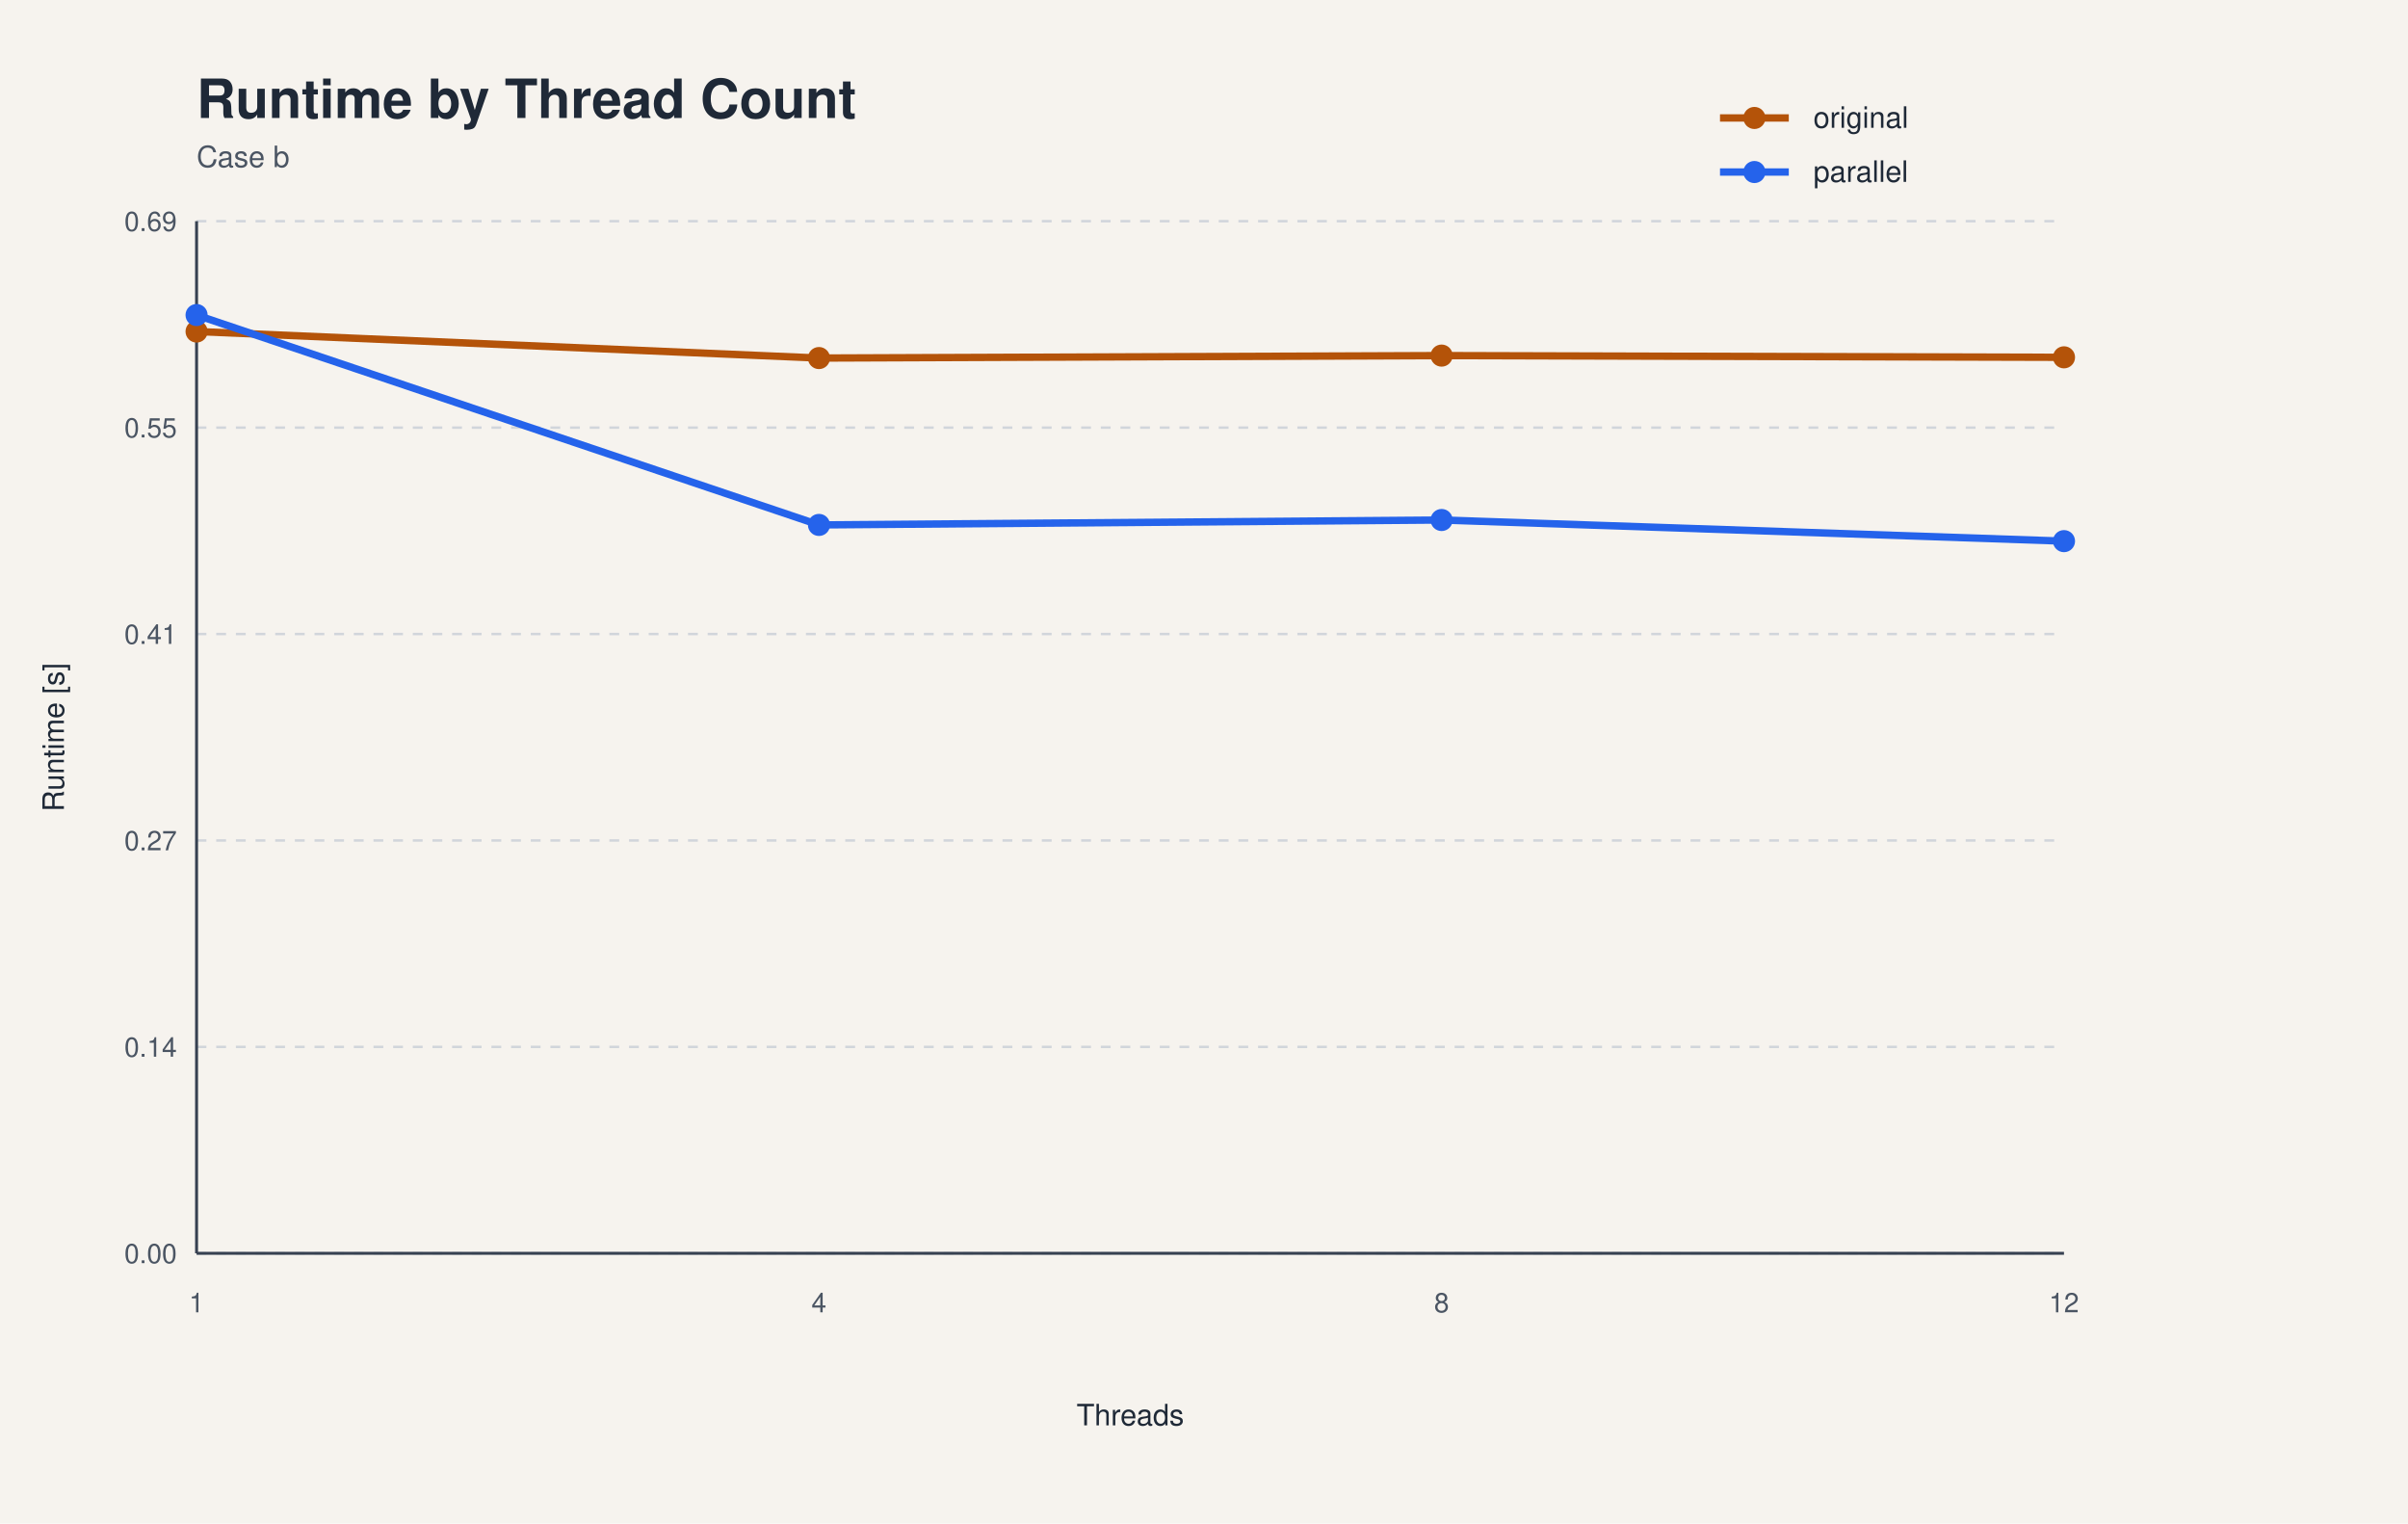
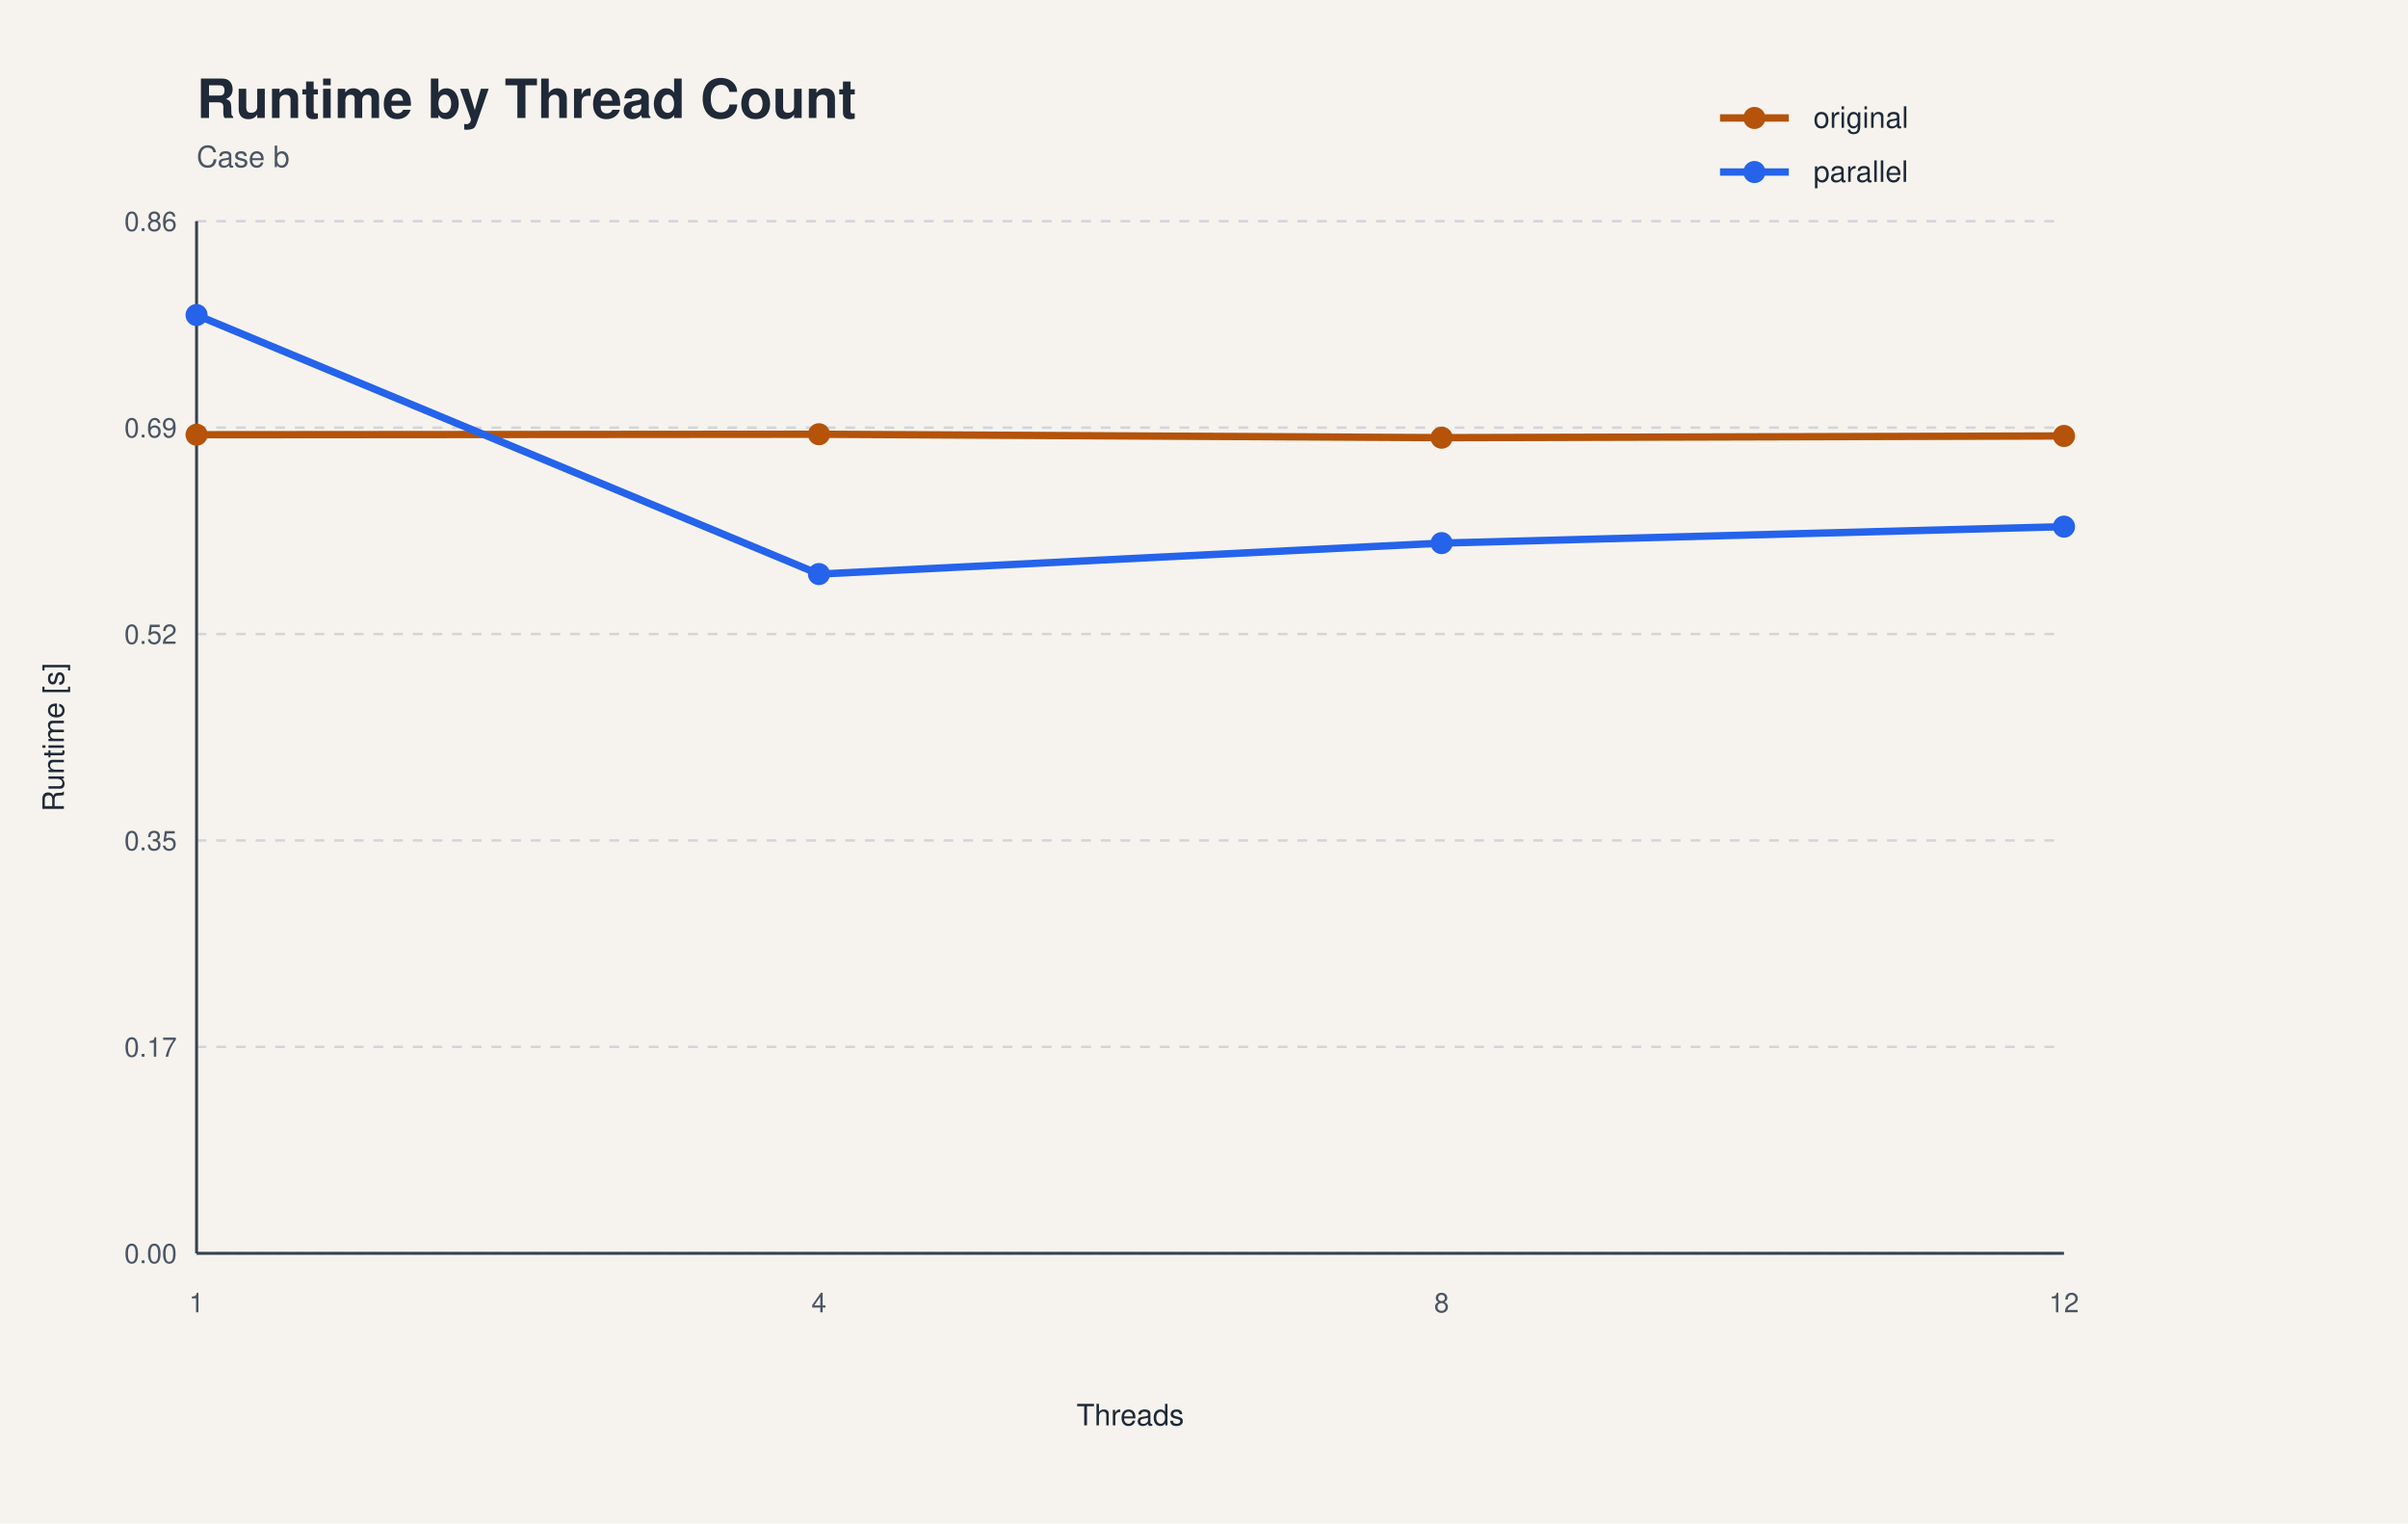
- <svg xmlns="http://www.w3.org/2000/svg" width="980" height="620" viewBox="0 0 980 620" role="img">
+ <svg xmlns="http://www.w3.org/2000/svg" width="980" height="620" viewBox="0 0 980 620">
  <rect width="100%" height="100%" fill="#f6f3ee" />
-   <style>
- text { font-family: "Helvetica", "Arial", sans-serif; fill: #1f2937; }
- .title { font-size: 22px; font-weight: 700; }
- .subtitle { font-size: 12px; fill: #4b5563; }
- .axis { stroke: #374151; stroke-width: 1.2; }
- .grid { stroke: #d1d5db; stroke-width: 1; stroke-dasharray: 4 4; }
- .tick { font-size: 11px; fill: #4b5563; }
- .label { font-size: 12px; }
- .legend { font-size: 12px; }
- </style>
+   <style>text { font-family: Helvetica, Arial, sans-serif; fill: #1f2937; } .title { font-size: 22px; font-weight: 700; } .subtitle { font-size: 12px; fill: #4b5563; } .axis { stroke: #374151; stroke-width: 1.2; } .grid { stroke: #d1d5db; stroke-width: 1; stroke-dasharray: 4 4; } .tick { font-size: 11px; fill: #4b5563; } .label { font-size: 12px; } .legend { font-size: 12px; }</style>
  <text class="title" x="80" y="48">Runtime by Thread Count</text>
  <text class="subtitle" x="80" y="68">Case b</text>
-   <line class="grid" x1="80.0" y1="510.0" x2="840.0" y2="510.0" />
-   <text class="tick" x="72.0" y="514.0" text-anchor="end">0.00</text>
-   <line class="grid" x1="80.0" y1="426.0" x2="840.0" y2="426.0" />
-   <text class="tick" x="72.0" y="430.0" text-anchor="end">0.14</text>
-   <line class="grid" x1="80.0" y1="342.0" x2="840.0" y2="342.0" />
-   <text class="tick" x="72.0" y="346.0" text-anchor="end">0.27</text>
-   <line class="grid" x1="80.0" y1="258.0" x2="840.0" y2="258.0" />
-   <text class="tick" x="72.0" y="262.0" text-anchor="end">0.41</text>
-   <line class="grid" x1="80.0" y1="174.0" x2="840.0" y2="174.0" />
-   <text class="tick" x="72.0" y="178.0" text-anchor="end">0.55</text>
-   <line class="grid" x1="80.0" y1="90.0" x2="840.0" y2="90.0" />
-   <text class="tick" x="72.0" y="94.0" text-anchor="end">0.69</text>
-   <line class="axis" x1="80.0" y1="510.0" x2="840.0" y2="510.0" />
-   <line class="axis" x1="80.0" y1="90.0" x2="80.0" y2="510.0" />
-   <text class="tick" x="80.0" y="534.0" text-anchor="middle">1</text>
-   <text class="tick" x="333.3" y="534.0" text-anchor="middle">4</text>
-   <text class="tick" x="586.7" y="534.0" text-anchor="middle">8</text>
-   <text class="tick" x="840.0" y="534.0" text-anchor="middle">12</text>
-   <circle cx="80.0" cy="134.9" r="4.5" fill="#b45309" />
-   <circle cx="333.3" cy="145.7" r="4.5" fill="#b45309" />
-   <circle cx="586.7" cy="144.7" r="4.5" fill="#b45309" />
-   <circle cx="840.0" cy="145.4" r="4.5" fill="#b45309" />
-   <polyline fill="none" stroke="#b45309" stroke-width="3" points="80.0,134.9 333.3,145.7 586.7,144.7 840.0,145.4" />
+   <line class="grid" x1="80" y1="510.0" x2="840" y2="510.0" />
+   <text class="tick" x="72" y="514.0" text-anchor="end">0.00</text>
+   <line class="grid" x1="80" y1="426.0" x2="840" y2="426.0" />
+   <text class="tick" x="72" y="430.0" text-anchor="end">0.17</text>
+   <line class="grid" x1="80" y1="342.0" x2="840" y2="342.0" />
+   <text class="tick" x="72" y="346.0" text-anchor="end">0.35</text>
+   <line class="grid" x1="80" y1="258.0" x2="840" y2="258.0" />
+   <text class="tick" x="72" y="262.0" text-anchor="end">0.52</text>
+   <line class="grid" x1="80" y1="174.0" x2="840" y2="174.0" />
+   <text class="tick" x="72" y="178.0" text-anchor="end">0.69</text>
+   <line class="grid" x1="80" y1="90.0" x2="840" y2="90.0" />
+   <text class="tick" x="72" y="94.0" text-anchor="end">0.86</text>
+   <line class="axis" x1="80" y1="510" x2="840" y2="510" />
+   <line class="axis" x1="80" y1="90" x2="80" y2="510" />
+   <text class="tick" x="80.0" y="534" text-anchor="middle">1</text>
+   <text class="tick" x="333.3" y="534" text-anchor="middle">4</text>
+   <text class="tick" x="586.7" y="534" text-anchor="middle">8</text>
+   <text class="tick" x="840.0" y="534" text-anchor="middle">12</text>
+   <circle cx="80.0" cy="176.9" r="4.5" fill="#b45309" />
+   <circle cx="333.3" cy="176.7" r="4.5" fill="#b45309" />
+   <circle cx="586.7" cy="178.1" r="4.5" fill="#b45309" />
+   <circle cx="840.0" cy="177.4" r="4.5" fill="#b45309" />
+   <polyline fill="none" stroke="#b45309" stroke-width="3" points="80.0,176.9 333.3,176.7 586.7,178.1 840.0,177.4" />
  <circle cx="80.0" cy="128.2" r="4.5" fill="#2563eb" />
-   <circle cx="333.3" cy="213.6" r="4.5" fill="#2563eb" />
-   <circle cx="586.7" cy="211.6" r="4.5" fill="#2563eb" />
-   <circle cx="840.0" cy="220.2" r="4.5" fill="#2563eb" />
-   <polyline fill="none" stroke="#2563eb" stroke-width="3" points="80.0,128.2 333.3,213.6 586.7,211.6 840.0,220.2" />
-   <text class="label" x="460.0" y="580.0" text-anchor="middle">Threads</text>
+   <circle cx="333.3" cy="233.6" r="4.5" fill="#2563eb" />
+   <circle cx="586.7" cy="221.0" r="4.5" fill="#2563eb" />
+   <circle cx="840.0" cy="214.3" r="4.5" fill="#2563eb" />
+   <polyline fill="none" stroke="#2563eb" stroke-width="3" points="80.0,128.2 333.3,233.6 586.7,221.0 840.0,214.3" />
+   <text class="label" x="460.0" y="580" text-anchor="middle">Threads</text>
  <text class="label" x="26" y="300.0" transform="rotate(-90 26 300.0)" text-anchor="middle">Runtime [s]</text>
  <line x1="700" y1="48" x2="728" y2="48" stroke="#b45309" stroke-width="3" />
  <circle cx="714" cy="48" r="4.5" fill="#b45309" />
  <text class="legend" x="738" y="52">original</text>
  <line x1="700" y1="70" x2="728" y2="70" stroke="#2563eb" stroke-width="3" />
  <circle cx="714" cy="70" r="4.5" fill="#2563eb" />
  <text class="legend" x="738" y="74">parallel</text>
</svg>
